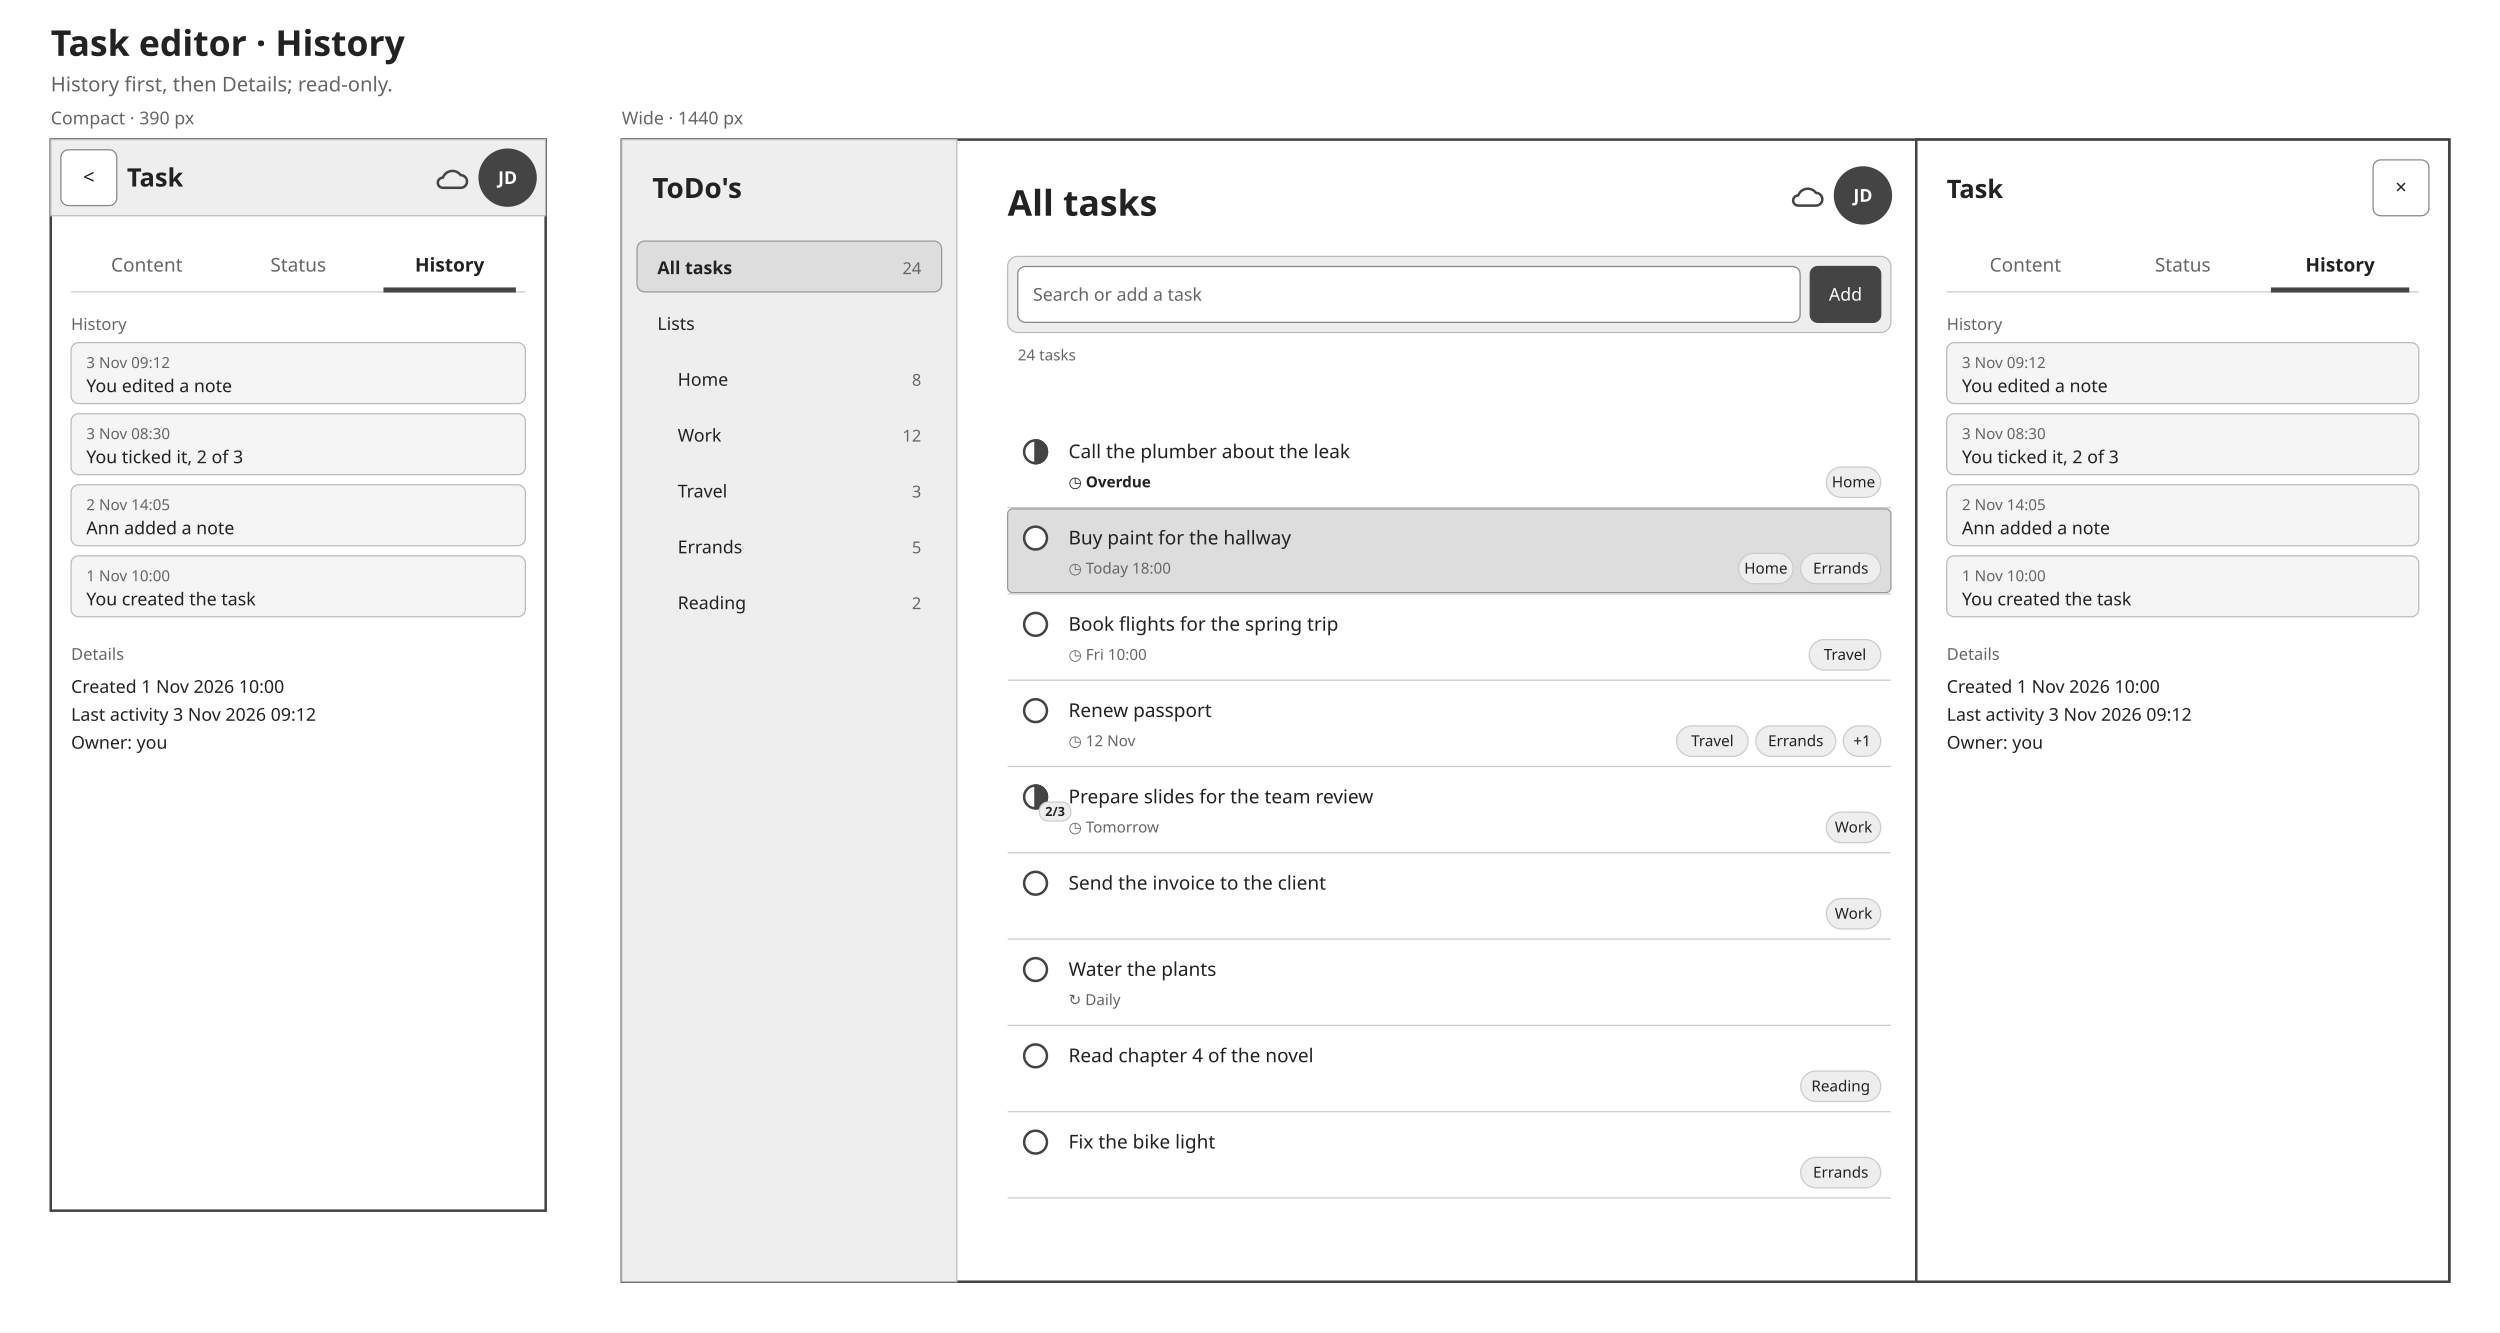
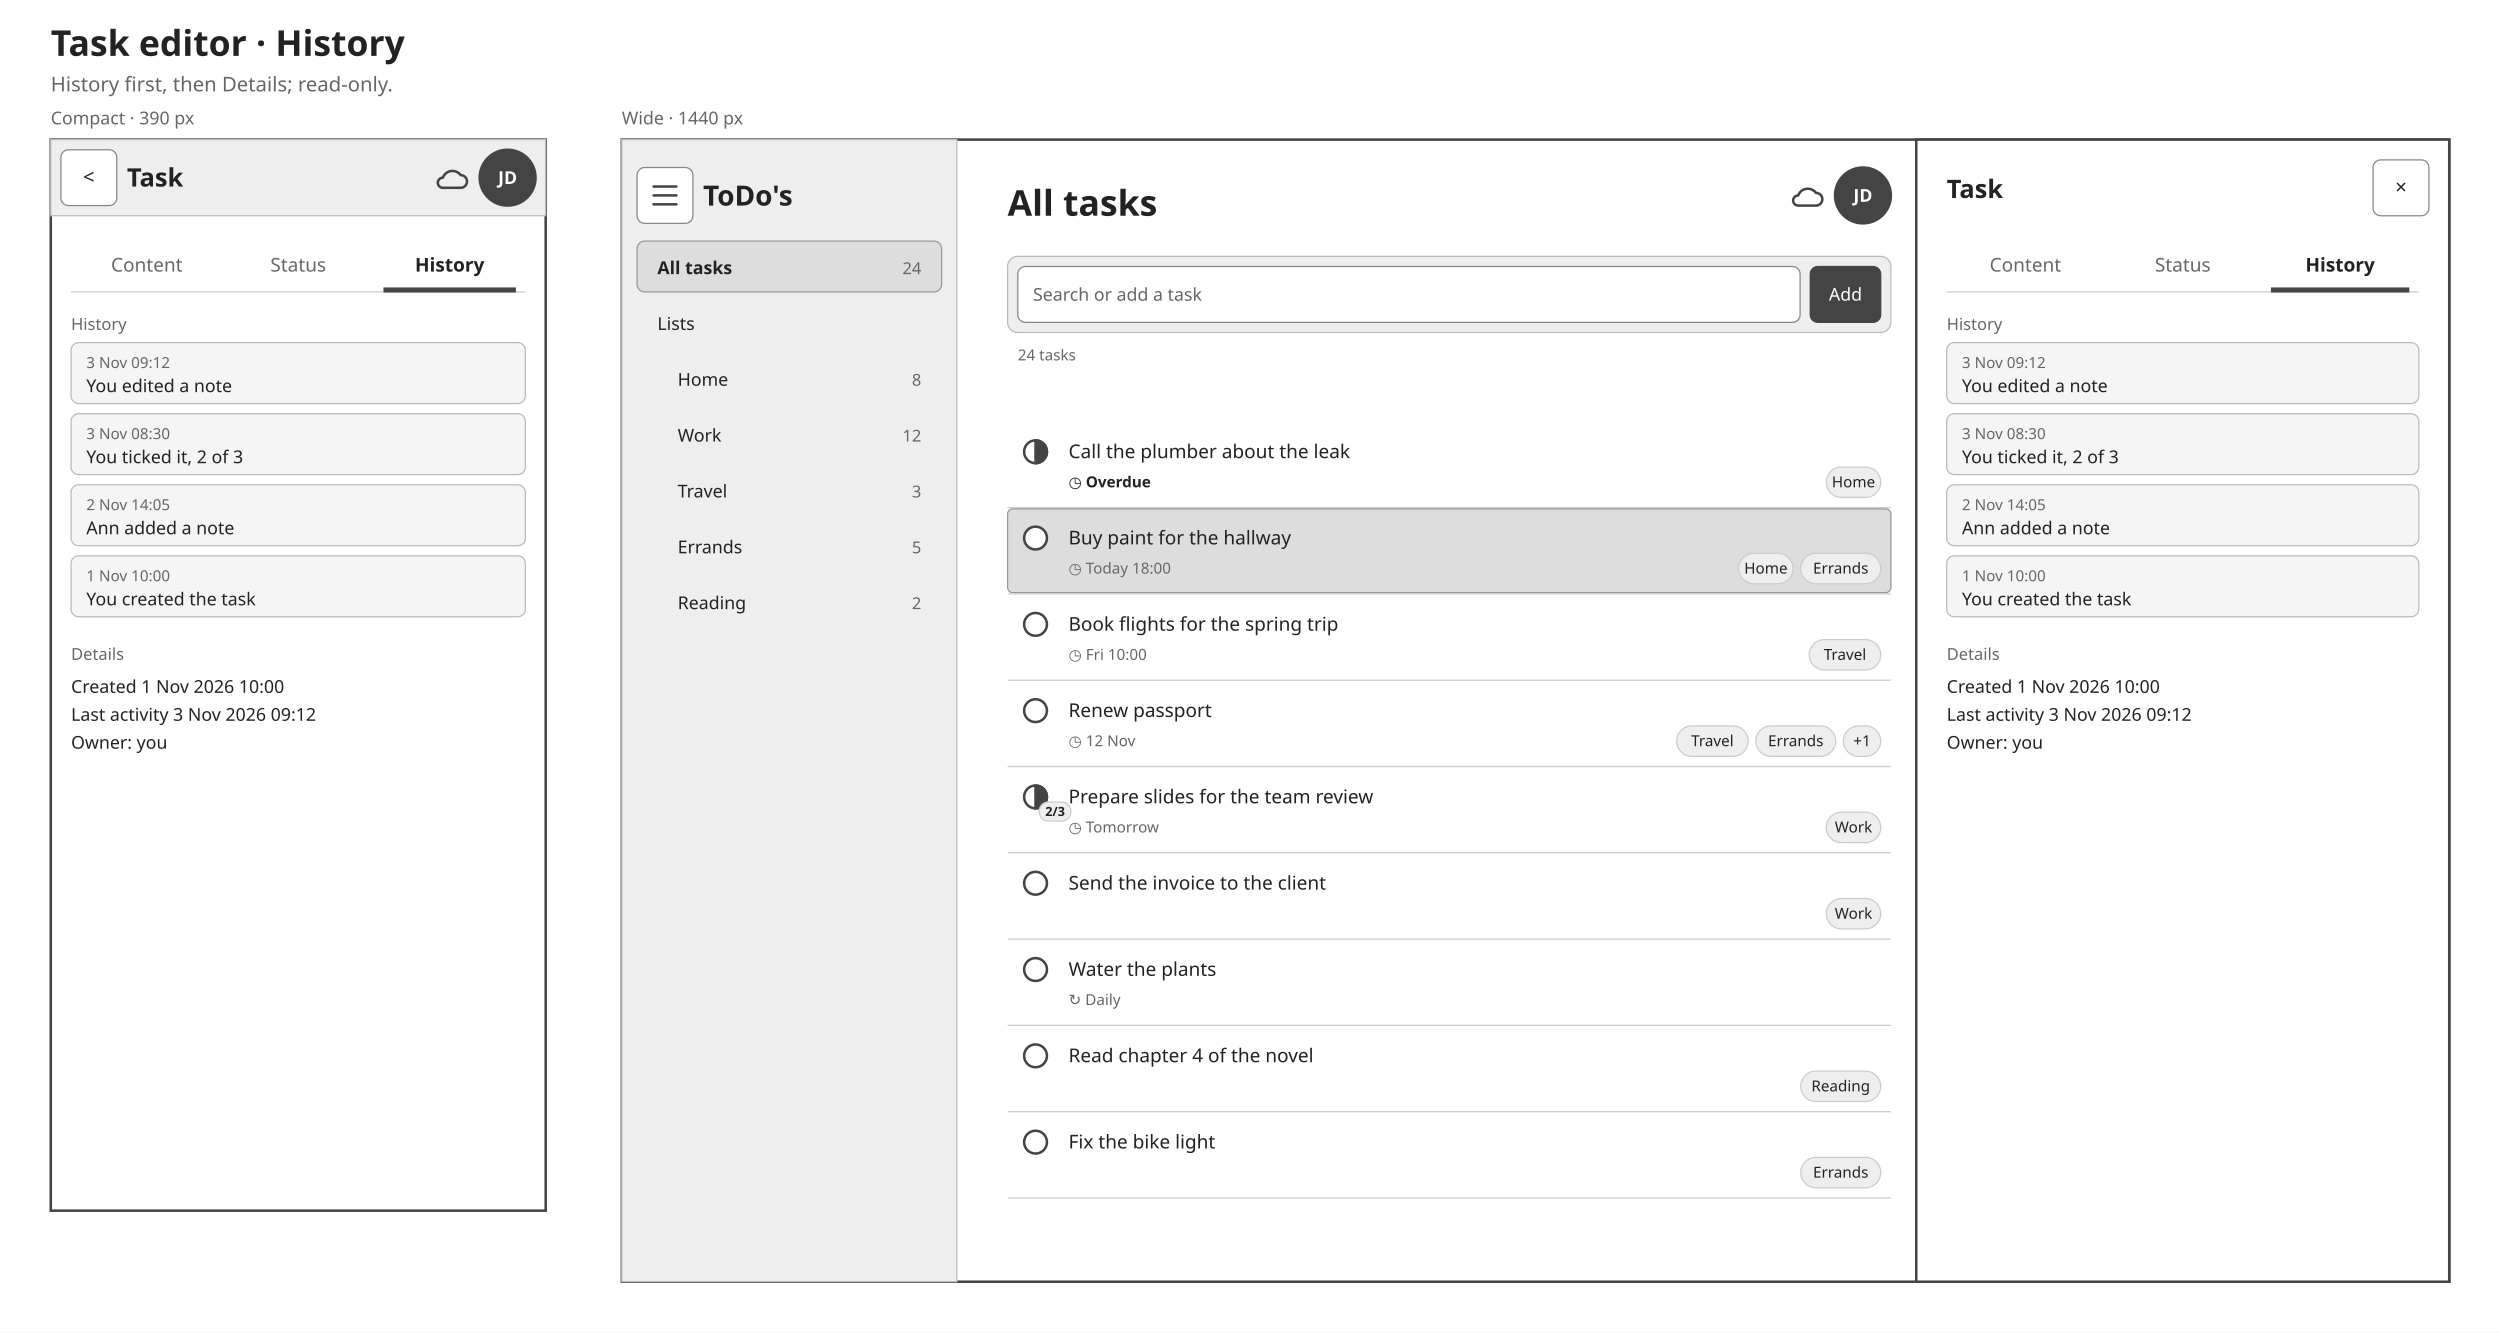
<svg xmlns="http://www.w3.org/2000/svg" width="1970" height="1050" viewBox="0 0 1970 1050">
  <style>
text { font-family: sans-serif; fill: #222222; }
.muted { fill: #666666; }
.on-primary { fill: #ffffff; }
.bold { font-weight: bold; }
rect.frame { fill: #ffffff; stroke: #444444; stroke-width: 2; }
.bar { fill: #eeeeee; stroke: #bbbbbb; }
.box { fill: #f5f5f5; stroke: #bbbbbb; }
.control { fill: #ffffff; stroke: #888888; }
.disabled { fill: #f5f5f5; stroke: #cccccc; }
.primary { fill: #444444; stroke: #444444; }
.selected { fill: #dddddd; stroke: #999999; }
.chip { fill: #eeeeee; stroke: #cccccc; }
.signal { fill: #ffffff; stroke: #222222; stroke-width: 2; }
.scrim { fill: #888888; fill-opacity: 0.5; }
.rule { stroke: #cccccc; }
.drop { stroke: #222222; stroke-width: 3; }
.icon { fill: #ffffff; stroke: #444444; stroke-width: 2; }
.icon-fill { fill: #444444; stroke: #444444; stroke-width: 2; }
.icon-mark { fill: none; stroke: #ffffff; stroke-width: 2; }
.icon-line { stroke: #444444; stroke-width: 2; }
.icon-line-open { fill: none; stroke: #444444; stroke-width: 2; stroke-linecap: round; stroke-linejoin: round; }
+ .tooltip { fill: #222222; stroke: #222222; }
  </style>
  <rect x="0" y="0" width="1970" height="1050" fill="#ffffff" />
  <text x="40" y="44" font-size="28" class="bold">Task editor · History</text>
  <text x="40" y="72" font-size="16" class="muted">History first, then Details; read-only.</text>
  <text x="40" y="98" font-size="14" class="muted">Compact · 390 px</text>
  <text x="490" y="98" font-size="14" class="muted">Wide · 1440 px</text>
  <g class="frame" data-width="390" data-height="844" transform="translate(40 110)">
    <rect x="0" y="0" width="390" height="844" rx="0" class="frame" />
    <rect x="0" y="0" width="390" height="60" rx="0" class="bar" />
    <rect x="8" y="8" width="44" height="44" rx="6" class="control" />
    <text x="30" y="35" font-size="16" text-anchor="middle">&lt;</text>
    <circle cx="360" cy="30" r="22" class="icon-fill" />
    <text x="360" y="35" font-size="14" class="on-primary bold" text-anchor="middle">JD</text>
    <path d="M 309 38 H 323 A 5 5 0 0 0 323 28 A 8 8 0 0 0 309 30 A 4 4 0 0 0 309 38 Z" class="icon-line-open" />
    <text x="60" y="37" font-size="20" class="bold">Task</text>
    <text x="75.667" y="104" font-size="15" class="muted" text-anchor="middle">Content</text>
    <text x="195" y="104" font-size="15" class="muted" text-anchor="middle">Status</text>
    <text x="314.333" y="104" font-size="15" class="bold" text-anchor="middle">History</text>
    <line x1="16" y1="120" x2="374" y2="120" class="rule" />
    <rect x="262.667" y="117" width="103.333" height="3" rx="0" class="primary" />
    <text x="16" y="150" font-size="13" class="muted">History</text>
    <rect x="16" y="160" width="358" height="48" rx="6" class="box" />
    <text x="28" y="180" font-size="12" class="muted">3 Nov 09:12</text>
    <text x="28" y="199" font-size="14">You edited a note</text>
    <rect x="16" y="216" width="358" height="48" rx="6" class="box" />
    <text x="28" y="236" font-size="12" class="muted">3 Nov 08:30</text>
    <text x="28" y="255" font-size="14">You ticked it, 2 of 3</text>
    <rect x="16" y="272" width="358" height="48" rx="6" class="box" />
    <text x="28" y="292" font-size="12" class="muted">2 Nov 14:05</text>
    <text x="28" y="311" font-size="14">Ann added a note</text>
    <rect x="16" y="328" width="358" height="48" rx="6" class="box" />
    <text x="28" y="348" font-size="12" class="muted">1 Nov 10:00</text>
    <text x="28" y="367" font-size="14">You created the task</text>
    <text x="16" y="410" font-size="13" class="muted">Details</text>
    <text x="16" y="436" font-size="14">Created 1 Nov 2026 10:00</text>
    <text x="16" y="458" font-size="14">Last activity 3 Nov 2026 09:12</text>
    <text x="16" y="480" font-size="14">Owner: you</text>
  </g>
  <g class="frame" data-width="1440" data-height="900" transform="translate(490 110)">
    <rect x="0" y="0" width="1440" height="900" rx="0" class="frame" />
    <rect x="0" y="0" width="264" height="900" rx="0" class="bar" />
-     <text x="24" y="46" font-size="22" class="bold">ToDo's</text>
+     <rect x="12" y="22" width="44" height="44" rx="6" class="control" />
+     <path d="M 25 37 H 43" class="icon-line-open" />
+     <path d="M 25 44 H 43" class="icon-line-open" />
+     <path d="M 25 51 H 43" class="icon-line-open" />
+     <text x="64" y="52" font-size="22" class="bold">ToDo's</text>
    <rect x="12" y="80" width="240" height="40" rx="6" class="selected" />
    <text x="28" y="106" font-size="14" class="bold">All tasks</text>
    <text x="236" y="106" font-size="13" class="muted" text-anchor="end">24</text>
    <text x="28" y="150" font-size="14">Lists</text>
    <text x="44" y="194" font-size="14">Home</text>
    <text x="236" y="194" font-size="13" class="muted" text-anchor="end">8</text>
    <text x="44" y="238" font-size="14">Work</text>
    <text x="236" y="238" font-size="13" class="muted" text-anchor="end">12</text>
    <text x="44" y="282" font-size="14">Travel</text>
    <text x="236" y="282" font-size="13" class="muted" text-anchor="end">3</text>
    <text x="44" y="326" font-size="14">Errands</text>
    <text x="236" y="326" font-size="13" class="muted" text-anchor="end">5</text>
    <text x="44" y="370" font-size="14">Reading</text>
    <text x="236" y="370" font-size="13" class="muted" text-anchor="end">2</text>
    <circle cx="978" cy="44" r="22" class="icon-fill" />
    <text x="978" y="49" font-size="14" class="on-primary bold" text-anchor="middle">JD</text>
    <path d="M 927 52 H 941 A 5 5 0 0 0 941 42 A 8 8 0 0 0 927 44 A 4 4 0 0 0 927 52 Z" class="icon-line-open" />
    <text x="304" y="60" font-size="28" class="bold">All tasks</text>
    <rect x="304" y="92" width="696" height="60" rx="8" class="bar" />
    <rect x="936.48" y="100" width="55.52" height="44" rx="6" class="primary" />
    <text x="964.24" y="126.9" font-size="14" class="on-primary" text-anchor="middle">Add</text>
    <rect x="312" y="100" width="616.48" height="44" rx="6" class="control" />
    <text x="324" y="127" font-size="14" class="muted">Search or add a task</text>
    <text x="312" y="174" font-size="12" class="muted">24 tasks</text>
    <line x1="304" y1="290" x2="1000" y2="290" class="rule" />
    <circle cx="326" cy="246" r="9" class="icon" />
    <path d="M326 237 A9 9 0 0 1 326 255 Z" class="icon-fill" />
    <text x="352" y="251" font-size="15">Call the plumber about the leak</text>
    <text x="352" y="274" font-size="12" class="bold">◷ Overdue</text>
    <rect x="949.12" y="258" width="42.88" height="24" rx="12" class="chip" />
    <text x="970.56" y="274" font-size="12" text-anchor="middle">Home</text>
    <rect x="304" y="291" width="696" height="66" rx="4" class="selected" />
    <line x1="304" y1="358" x2="1000" y2="358" class="rule" />
    <circle cx="326" cy="314" r="9" class="icon" />
    <text x="352" y="319" font-size="15">Buy paint for the hallway</text>
    <text x="352" y="342" font-size="12" class="muted">◷ Today 18:00</text>
    <rect x="928.96" y="326" width="63.04" height="24" rx="12" class="chip" />
    <text x="960.48" y="342" font-size="12" text-anchor="middle">Errands</text>
    <rect x="880.08" y="326" width="42.88" height="24" rx="12" class="chip" />
    <text x="901.52" y="342" font-size="12" text-anchor="middle">Home</text>
    <line x1="304" y1="426" x2="1000" y2="426" class="rule" />
    <circle cx="326" cy="382" r="9" class="icon" />
    <text x="352" y="387" font-size="15">Book flights for the spring trip</text>
    <text x="352" y="410" font-size="12" class="muted">◷ Fri 10:00</text>
    <rect x="935.68" y="394" width="56.32" height="24" rx="12" class="chip" />
    <text x="963.84" y="410" font-size="12" text-anchor="middle">Travel</text>
    <line x1="304" y1="494" x2="1000" y2="494" class="rule" />
    <circle cx="326" cy="450" r="9" class="icon" />
    <text x="352" y="455" font-size="15">Renew passport</text>
    <text x="352" y="478" font-size="12" class="muted">◷ 12 Nov</text>
    <rect x="962.56" y="462" width="29.44" height="24" rx="12" class="chip" />
    <text x="977.28" y="478" font-size="12" text-anchor="middle">+1</text>
    <rect x="893.52" y="462" width="63.04" height="24" rx="12" class="chip" />
    <text x="925.04" y="478" font-size="12" text-anchor="middle">Errands</text>
    <rect x="831.2" y="462" width="56.32" height="24" rx="12" class="chip" />
    <text x="859.36" y="478" font-size="12" text-anchor="middle">Travel</text>
    <line x1="304" y1="562" x2="1000" y2="562" class="rule" />
    <circle cx="326" cy="518" r="9" class="icon" />
    <path d="M326 509 A9 9 0 0 1 326 527 Z" class="icon-fill" />
    <rect x="329" y="522" width="24.8" height="15" rx="7" class="chip" />
    <text x="341.4" y="533" font-size="10" class="bold" text-anchor="middle">2/3</text>
    <text x="352" y="523" font-size="15">Prepare slides for the team review</text>
    <text x="352" y="546" font-size="12" class="muted">◷ Tomorrow</text>
    <rect x="949.12" y="530" width="42.88" height="24" rx="12" class="chip" />
    <text x="970.56" y="546" font-size="12" text-anchor="middle">Work</text>
    <line x1="304" y1="630" x2="1000" y2="630" class="rule" />
    <circle cx="326" cy="586" r="9" class="icon" />
    <text x="352" y="591" font-size="15">Send the invoice to the client</text>
    <rect x="949.12" y="598" width="42.88" height="24" rx="12" class="chip" />
    <text x="970.56" y="614" font-size="12" text-anchor="middle">Work</text>
    <line x1="304" y1="698" x2="1000" y2="698" class="rule" />
    <circle cx="326" cy="654" r="9" class="icon" />
    <text x="352" y="659" font-size="15">Water the plants</text>
    <text x="352" y="682" font-size="12" class="muted">↻ Daily</text>
    <line x1="304" y1="766" x2="1000" y2="766" class="rule" />
    <circle cx="326" cy="722" r="9" class="icon" />
    <text x="352" y="727" font-size="15">Read chapter 4 of the novel</text>
    <rect x="928.96" y="734" width="63.04" height="24" rx="12" class="chip" />
    <text x="960.48" y="750" font-size="12" text-anchor="middle">Reading</text>
    <line x1="304" y1="834" x2="1000" y2="834" class="rule" />
    <circle cx="326" cy="790" r="9" class="icon" />
    <text x="352" y="795" font-size="15">Fix the bike light</text>
    <rect x="928.96" y="802" width="63.04" height="24" rx="12" class="chip" />
    <text x="960.48" y="818" font-size="12" text-anchor="middle">Errands</text>
    <rect x="1020" y="0" width="420" height="900" rx="0" class="frame" />
    <text x="1044" y="46" font-size="20" class="bold">Task</text>
    <rect x="1380" y="16" width="44" height="44" rx="6" class="control" />
    <text x="1402" y="43" font-size="16" text-anchor="middle">×</text>
    <text x="1106" y="104" font-size="15" class="muted" text-anchor="middle">Content</text>
    <text x="1230" y="104" font-size="15" class="muted" text-anchor="middle">Status</text>
    <text x="1354" y="104" font-size="15" class="bold" text-anchor="middle">History</text>
    <line x1="1044" y1="120" x2="1416" y2="120" class="rule" />
    <rect x="1300" y="117" width="108" height="3" rx="0" class="primary" />
    <text x="1044" y="150" font-size="13" class="muted">History</text>
    <rect x="1044" y="160" width="372" height="48" rx="6" class="box" />
    <text x="1056" y="180" font-size="12" class="muted">3 Nov 09:12</text>
    <text x="1056" y="199" font-size="14">You edited a note</text>
    <rect x="1044" y="216" width="372" height="48" rx="6" class="box" />
    <text x="1056" y="236" font-size="12" class="muted">3 Nov 08:30</text>
    <text x="1056" y="255" font-size="14">You ticked it, 2 of 3</text>
    <rect x="1044" y="272" width="372" height="48" rx="6" class="box" />
    <text x="1056" y="292" font-size="12" class="muted">2 Nov 14:05</text>
    <text x="1056" y="311" font-size="14">Ann added a note</text>
    <rect x="1044" y="328" width="372" height="48" rx="6" class="box" />
    <text x="1056" y="348" font-size="12" class="muted">1 Nov 10:00</text>
    <text x="1056" y="367" font-size="14">You created the task</text>
    <text x="1044" y="410" font-size="13" class="muted">Details</text>
    <text x="1044" y="436" font-size="14">Created 1 Nov 2026 10:00</text>
    <text x="1044" y="458" font-size="14">Last activity 3 Nov 2026 09:12</text>
    <text x="1044" y="480" font-size="14">Owner: you</text>
  </g>
</svg>
